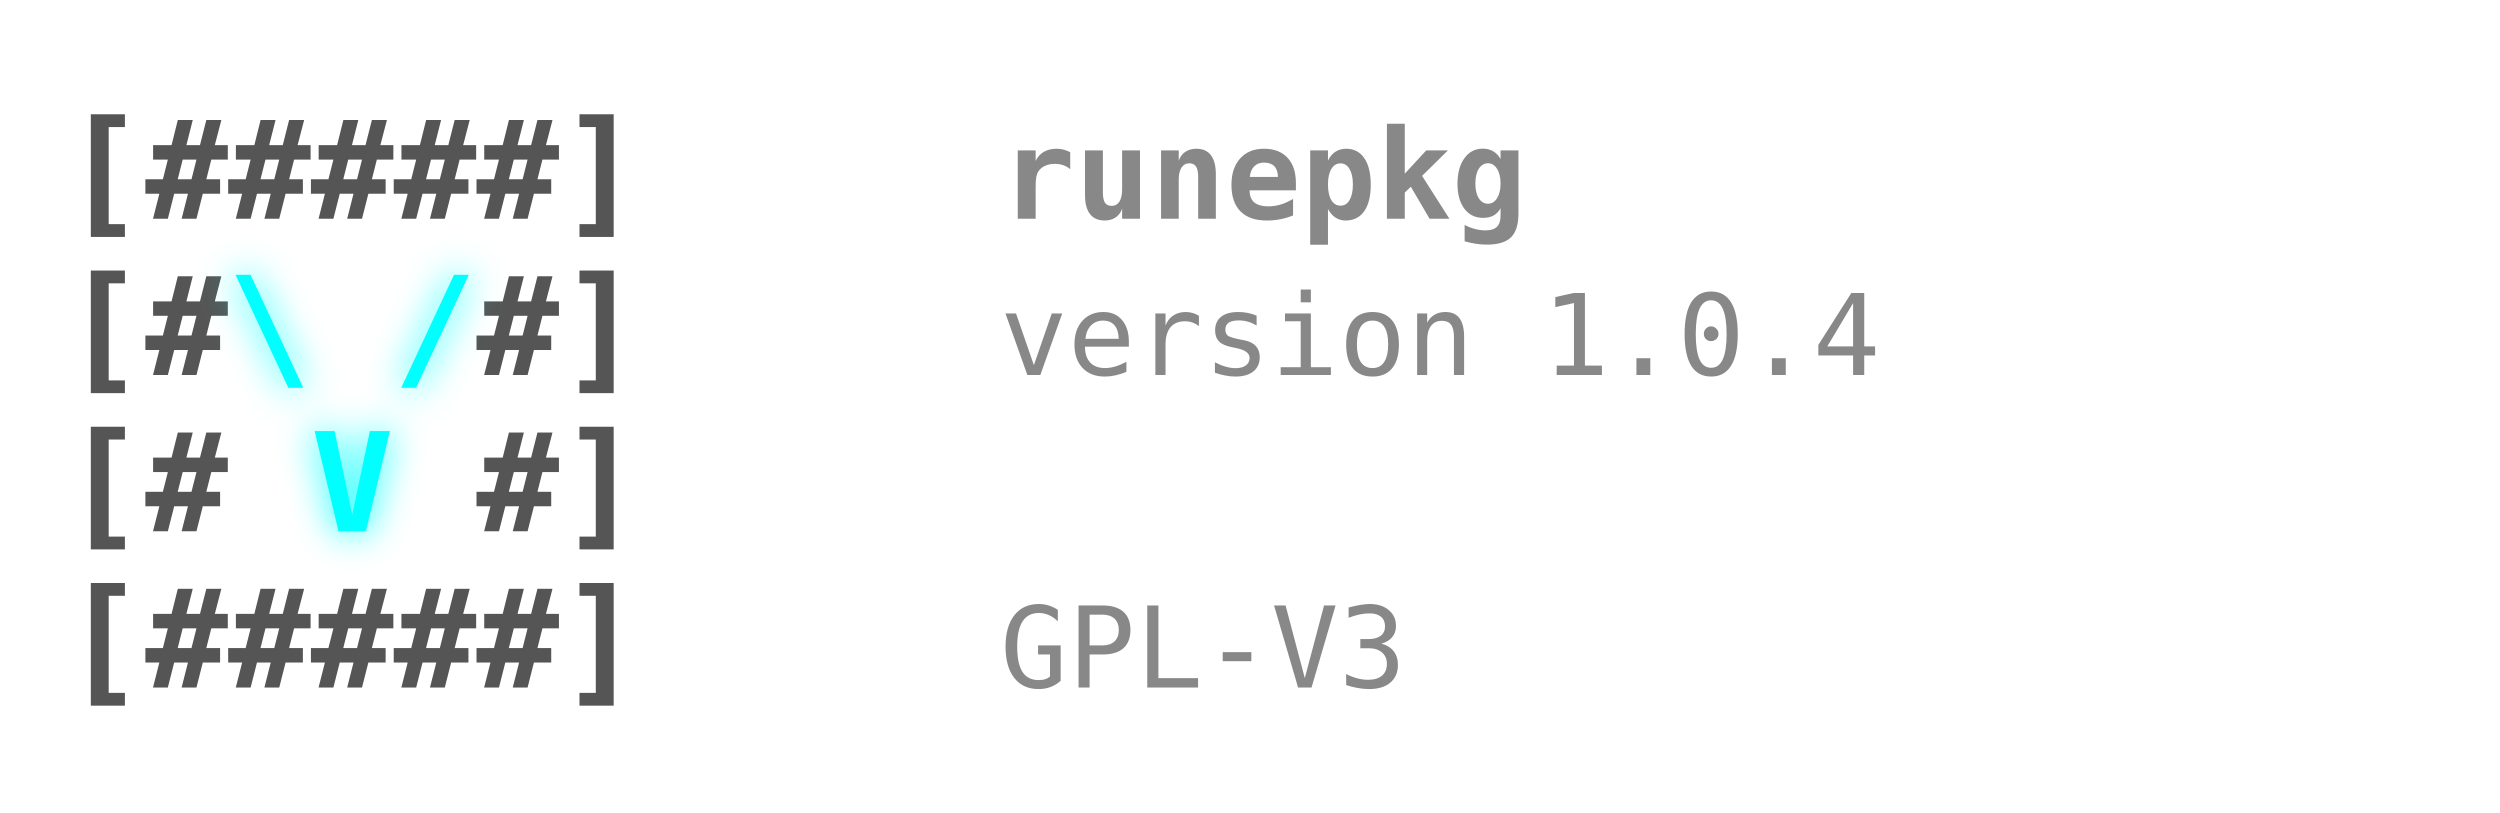
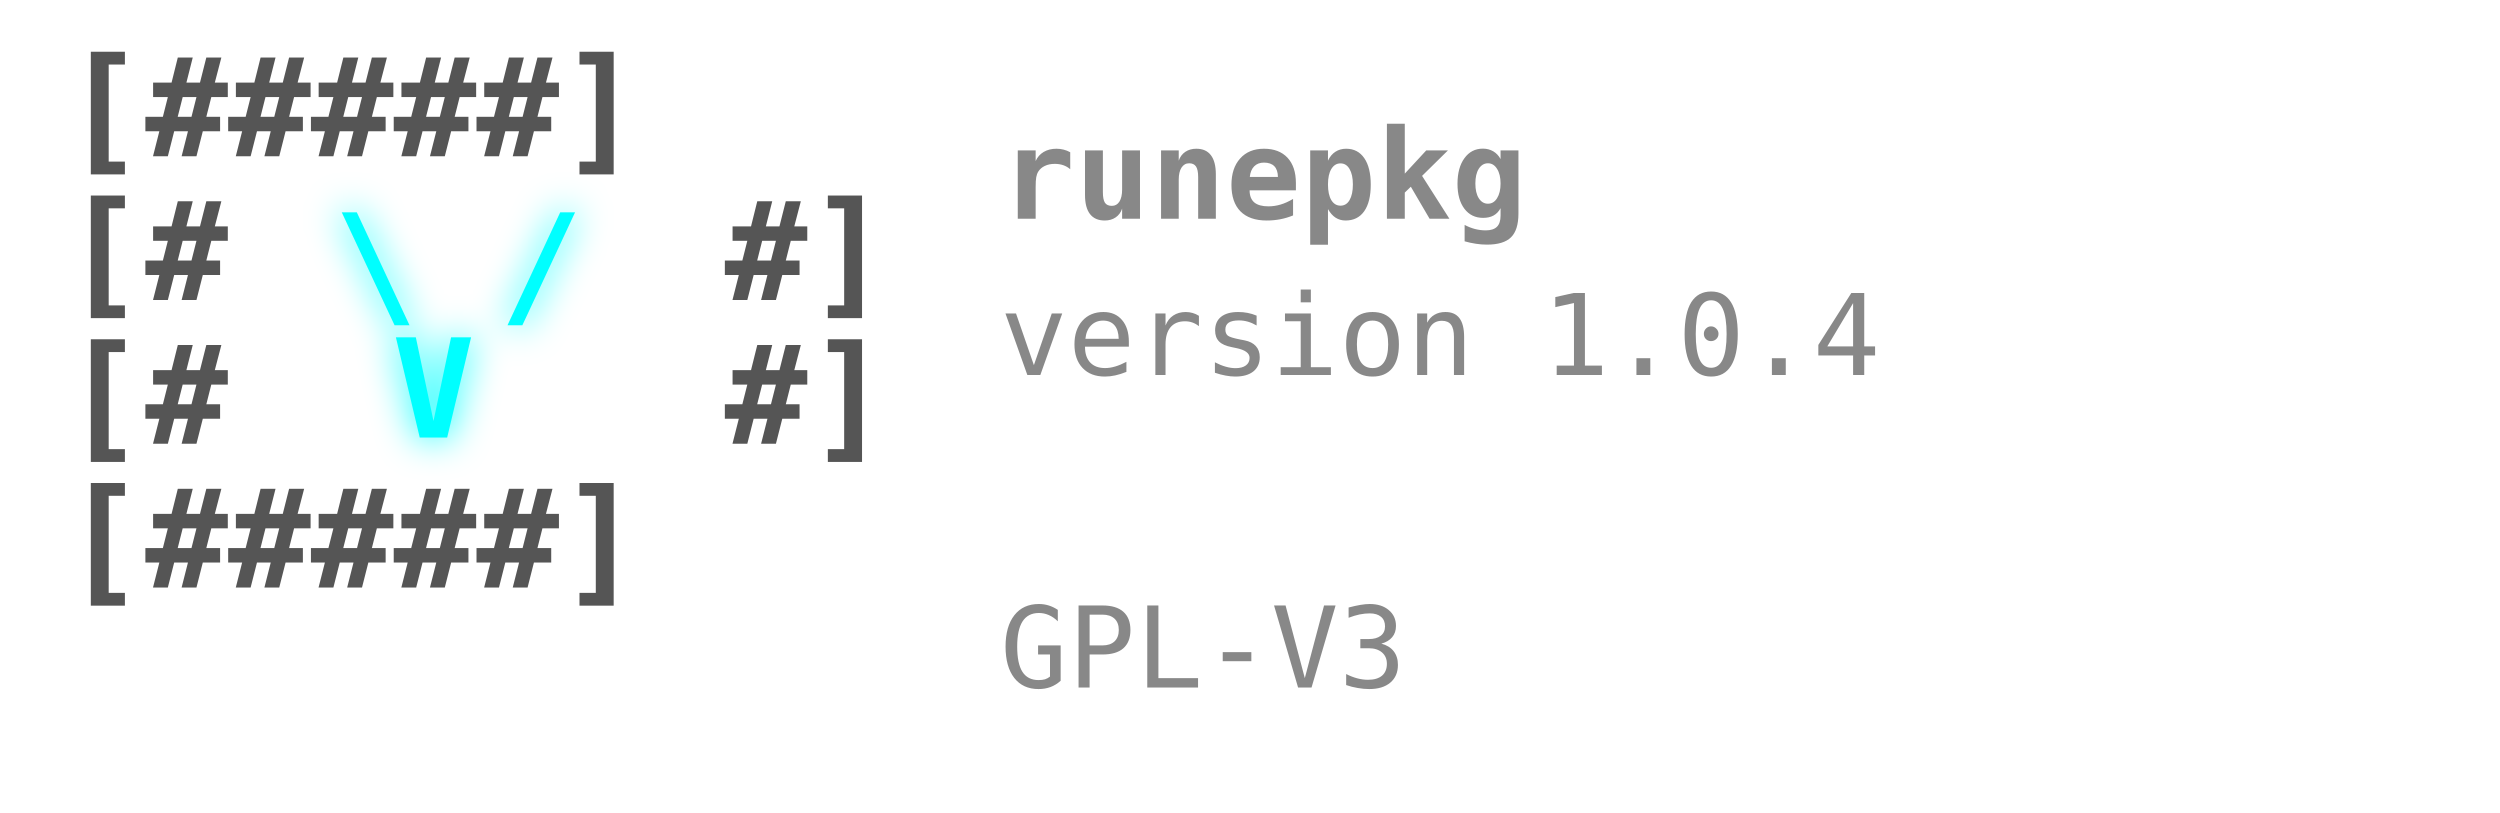
<svg xmlns="http://www.w3.org/2000/svg" width="400" height="130">
  <rect width="100%" height="100%" fill="transparent" />
  <g font-family="monospace" font-weight="bold" font-size="22" fill="#555555" xml:space="preserve">
-     <text x="10" y="35">[#####]</text>
-     <text x="10" y="60">[#   #]</text>
-     <text x="10" y="85">[#   #]</text>
-     <text x="10" y="110">[#####]</text>
+     <text x="10" y="25">[#####]</text>
+     <text x="10" y="48">[#      #]</text>
+     <text x="10" y="71">[#      #]</text>
+     <text x="10" y="94">[#####]</text>
  </g>
  <g font-family="monospace" font-weight="bold" font-size="22" fill="#00ffff" style="filter: drop-shadow(0 0 3px #00ffff);" xml:space="preserve">
-     <text x="10" y="60">  \ /  </text>
-     <text x="10" y="85">   V   </text>
+     <text x="27" y="50">  \ /  </text>
+     <text x="23" y="70">   V   </text>
  </g>
  <g font-family="monospace" fill="#888888">
    <text x="160" y="35" font-weight="bold" font-size="20">runepkg</text>
    <text x="160" y="60" font-size="18">version 1.0.4</text>
    <text x="160" y="110" font-size="18">GPL-V3</text>
  </g>
</svg>
